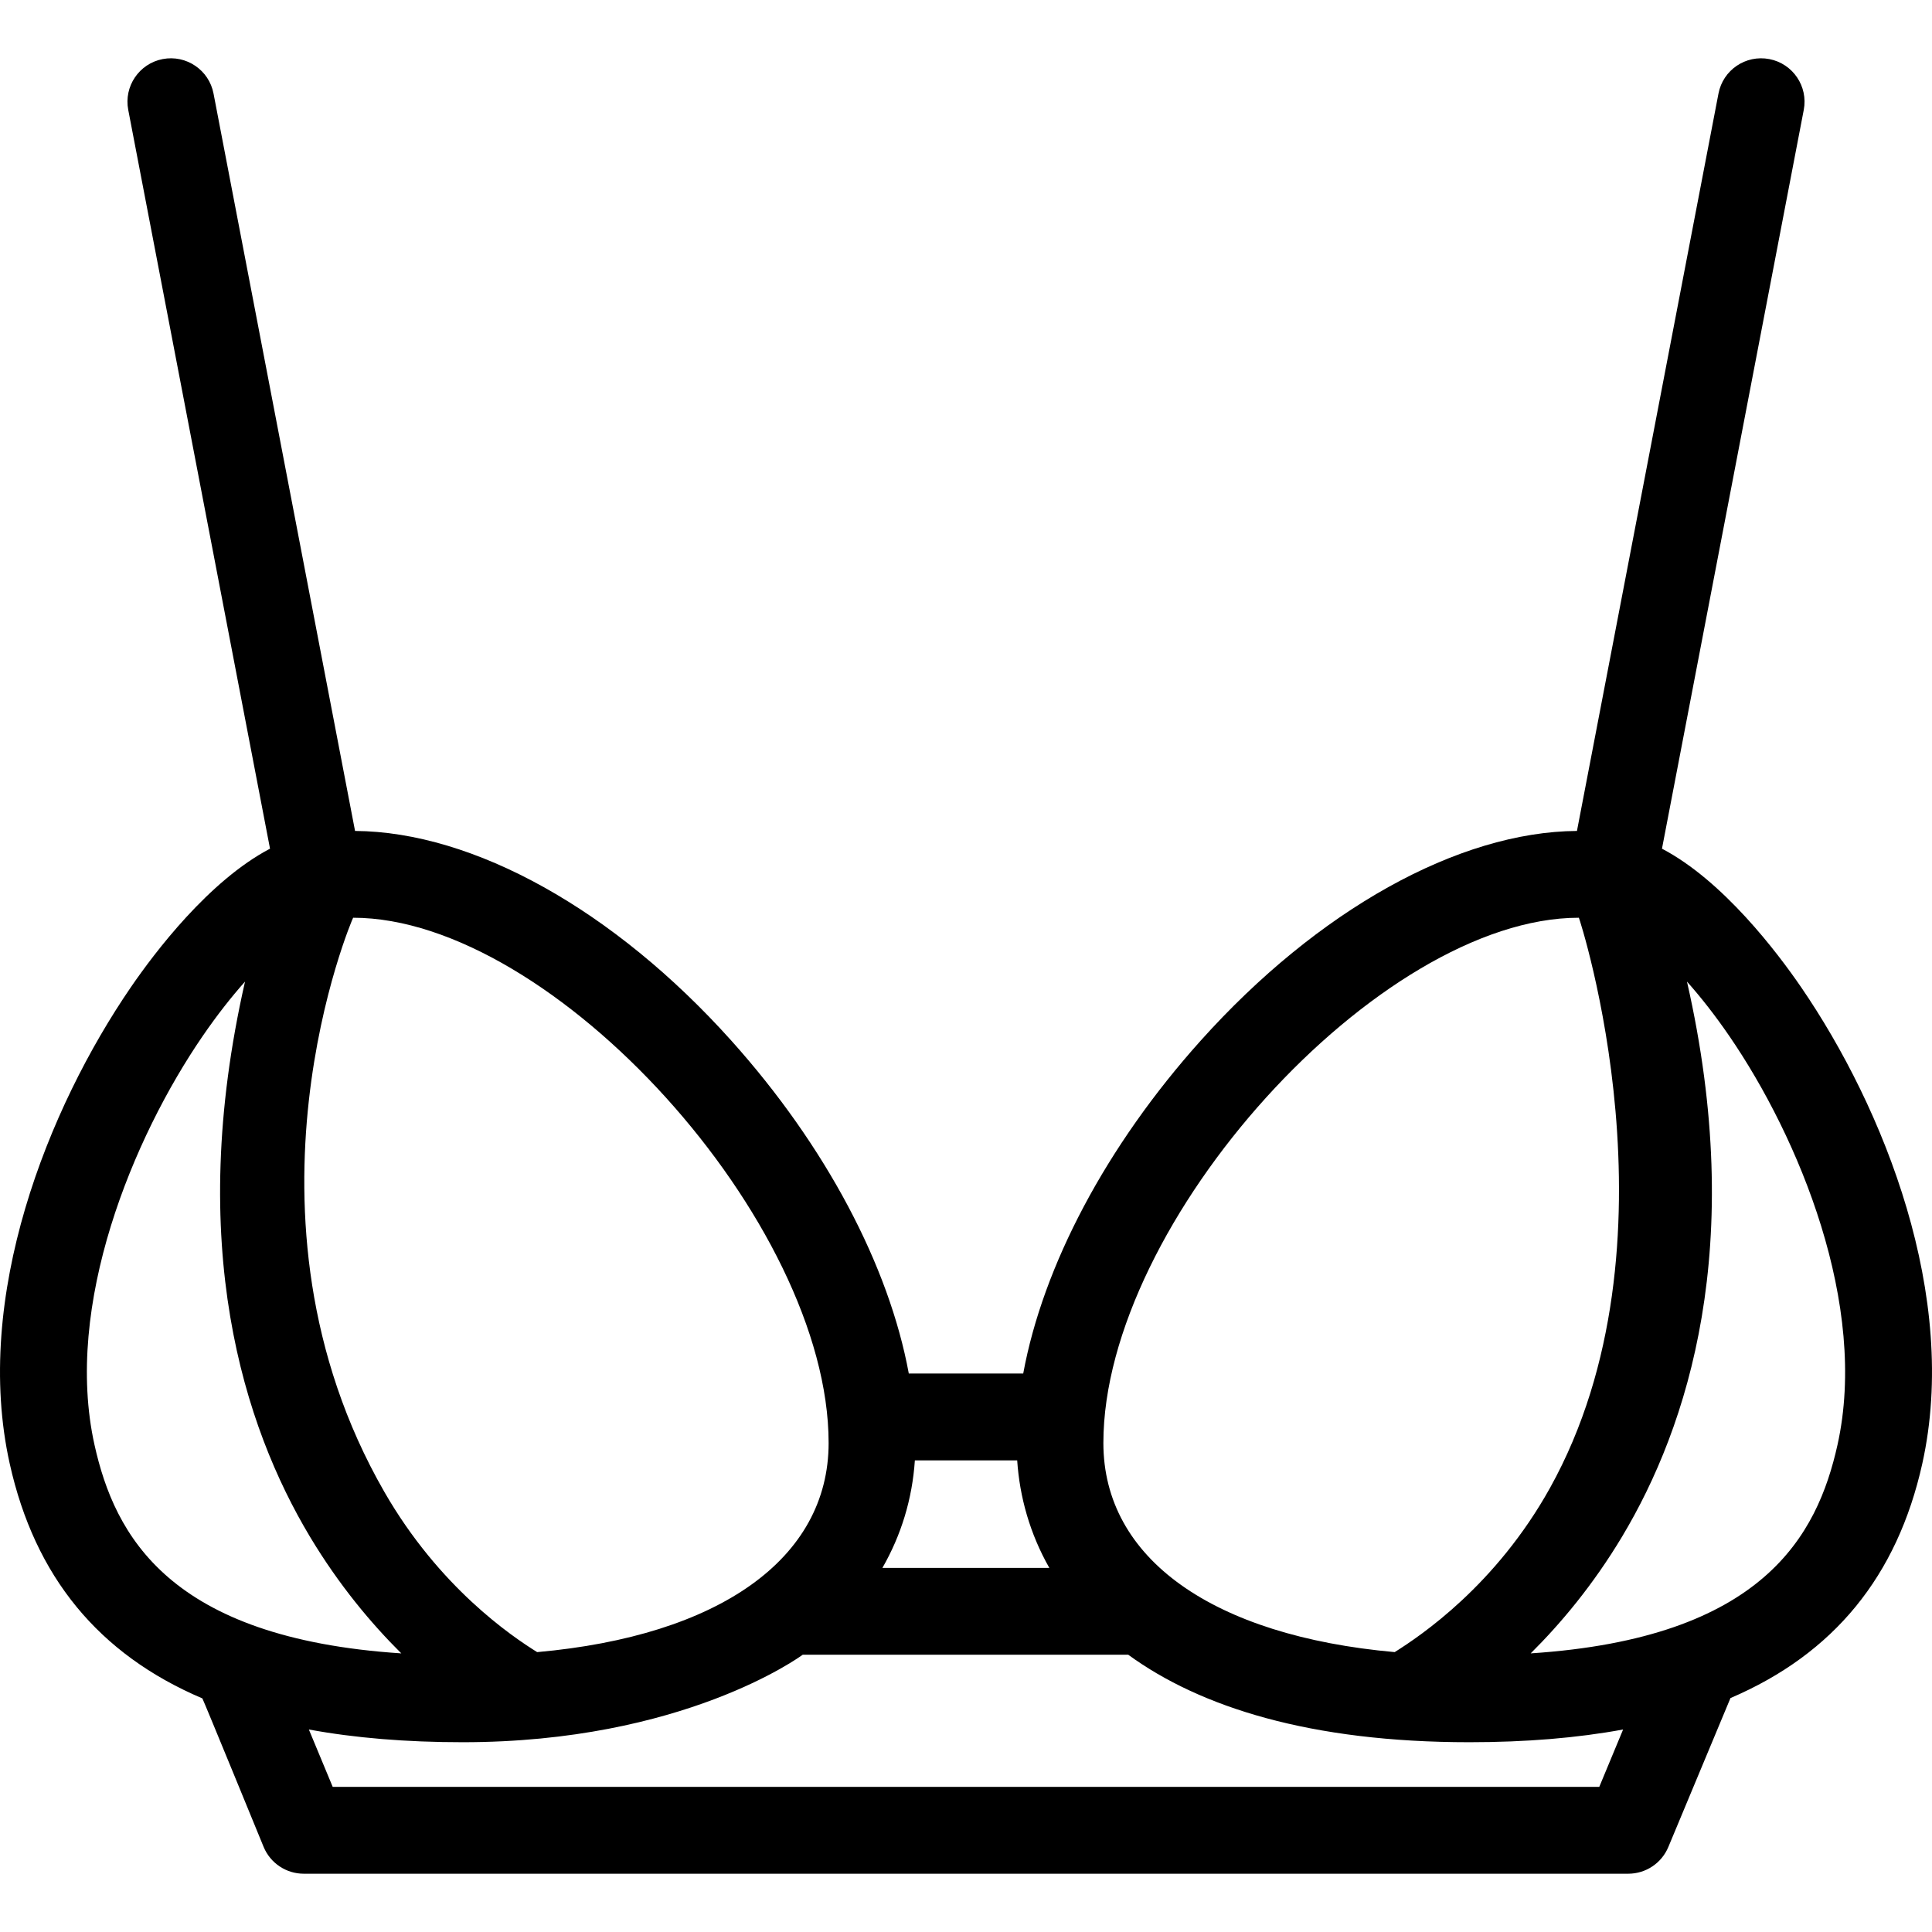
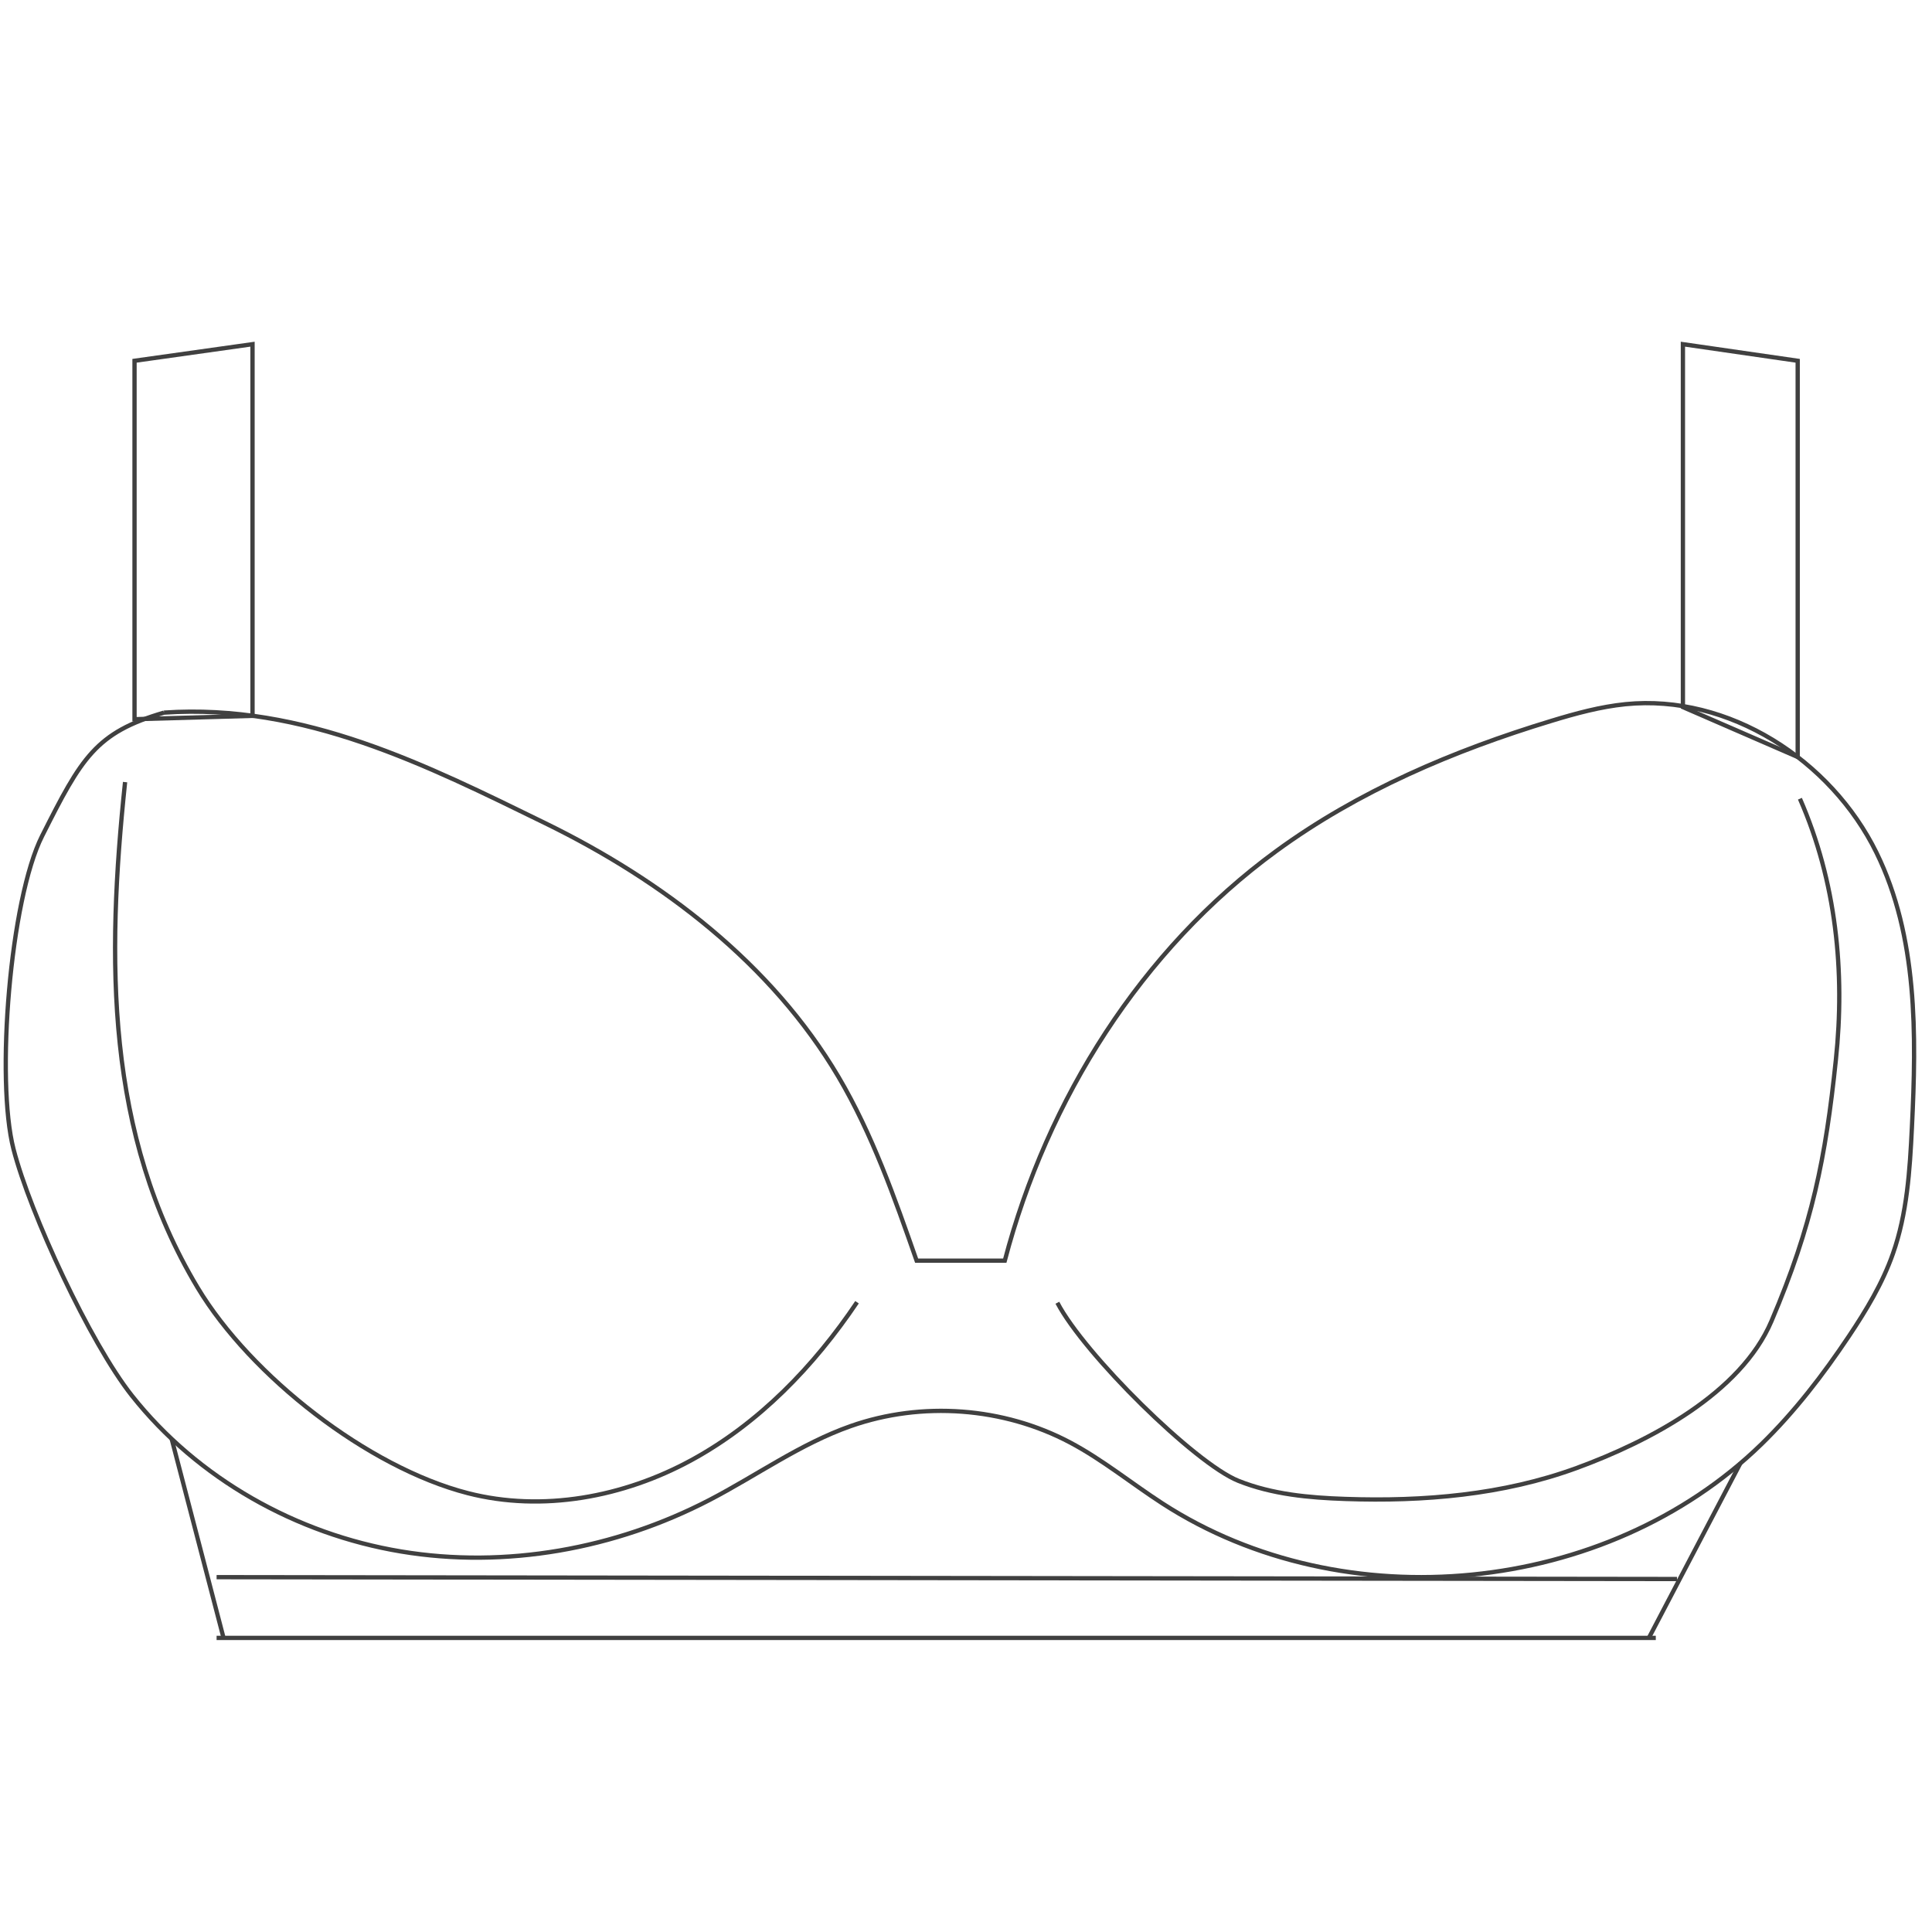
- <svg xmlns="http://www.w3.org/2000/svg" version="1.1" id="Capa_1" x="0px" y="0px" viewBox="0 0 333.705 333.705" style="enable-background:new 0 0 333.705 333.705;" xml:space="preserve">
-   <g>
-     <path d="M311.073,170.475c-4.061-5.917-13.445-18.351-24.008-23.886l24.49-127.606c0.781-4.068-1.885-7.998-5.951-8.779   c-4.08-0.779-8,1.884-8.779,5.952l-24.445,127.368c-20.48,0.144-44.746,13.657-64.99,36.22   c-16.309,18.178-27.23,38.889-30.654,57.499h-19.764c-3.424-18.611-14.346-39.322-30.654-57.499   c-20.244-22.563-44.51-36.077-64.992-36.22L36.881,16.155c-0.781-4.068-4.721-6.731-8.779-5.952   c-4.068,0.781-6.732,4.711-5.951,8.779l24.488,127.606c-10.56,5.535-19.945,17.967-24.006,23.884   C8.291,191.379-4.744,223.998,1.686,252.848c4.336,19.451,15.326,32.883,33.268,40.509c0.277,0.496,10.584,25.659,10.584,25.659   c1.162,2.798,3.895,4.622,6.926,4.622h228.777c3.029,0,5.762-1.823,6.926-4.621l10.729-25.718   c17.857-7.637,28.799-21.051,33.123-40.451C338.45,224,325.414,191.381,311.073,170.475z M272.711,158.516   c0.063,0,18.477,56.274-4.986,98.486c-9.34,16.801-22.283,25.501-26.824,28.359c-31.359-2.807-50.32-16.108-50.32-36.124   C190.58,211.084,238.17,158.516,272.711,158.516z M158.02,252.243h17.674c0.42,6.306,2.184,12.644,5.551,18.571h-28.83   C155.662,265.156,157.579,258.895,158.02,252.243z M60.995,158.516c34.539,0,82.129,52.568,82.129,90.722   c0,20.021-18.969,33.323-50.342,36.125c-4.449-2.771-16.922-11.197-26.396-27.679C38.856,209.79,60.93,158.516,60.995,158.516z    M16.327,249.584c-5.389-24.18,6.693-53.158,18.676-70.626c2.541-3.703,5.004-6.811,7.318-9.412   c-10.369,45.569-0.17,76.871,11.195,95.847c5.016,8.373,10.611,15.037,15.799,20.187C29.172,282.953,19.811,265.208,16.327,249.584   z M276.235,308.638H57.467l-4.119-9.91c7.949,1.463,16.797,2.196,26.566,2.196c38.064,0,58.303-14.797,58.734-15.109h56.23   c12.416,9.045,31.445,15.109,58.91,15.109c9.77,0,18.615-0.732,26.564-2.196L276.235,308.638z M317.377,249.584   c-3.482,15.625-12.846,33.37-52.988,35.995c5.188-5.15,10.783-11.814,15.799-20.187c11.367-18.975,21.564-50.277,11.195-95.847   c2.316,2.602,4.779,5.71,7.32,9.415C310.686,196.428,322.768,225.405,317.377,249.584z" />
+ <svg xmlns="http://www.w3.org/2000/svg" version="1.1" id="Warstwa_1" x="0px" y="0px" viewBox="0 0 2700 2700" style="enable-background:new 0 0 2700 2700;" xml:space="preserve">
+   <style type="text/css">
+ 	.st0{fill:none;stroke:#404040;stroke-width:6;stroke-miterlimit:10;}
+ </style>
+   <g id="XMLID_58_">
+     <polygon id="XMLID_132_" class="st0" points="188,504.2 352.9,481 352.9,1000.4 188,1005.1  " />
+     <polygon id="XMLID_131_" class="st0" points="2351.9,481 2512.3,504.2 2512.3,1057.9 2351.9,988.2  " />
+     <line id="XMLID_128_" class="st0" x1="239.9" y1="2010.8" x2="312.4" y2="2289" />
+     <line id="XMLID_125_" class="st0" x1="2432.1" y1="2045.1" x2="2304.3" y2="2289" />
+     <line id="XMLID_124_" class="st0" x1="2314" y1="2289" x2="302.7" y2="2289" />
+     <line id="XMLID_123_" class="st0" x1="302.7" y1="2204.1" x2="2343.6" y2="2206.7" />
+     <path id="XMLID_122_" class="st0" d="M229.2,995.9c-95.5,27.9-115.2,62.9-170.3,172.3c-44.8,88.8-65,340.9-40,437.8   c23.4,90.7,107,270.6,165.4,344.4c92,116.2,229.9,193.5,376.1,217.8s299.5-3.6,431-71.9c66-34.3,127.2-78.6,197.4-103.3   c99.5-35,213.5-26.5,306.7,22.9c45.6,24.2,85.9,57.3,129.2,85.3c254.1,164.4,620,128.2,836.9-82.9c46.4-45.2,86.1-96.9,122.1-150.7   c24.3-36.3,47.1-74.1,61.6-115.3c19.9-56.2,23.7-116.6,26.6-176.2c6.4-130.4,8.1-267-49.4-384.3   c-63.6-129.9-206.9-222.1-350.8-207.7c-35.4,3.6-69.8,13-103.9,23.4c-136.3,41.4-269.4,97.9-384.4,182   c-188.4,137.7-320,346.6-379.2,572.3c-41.1,0-82.1,0-123.2,0c-30.8-88-61.9-176.7-109.3-257c-93.3-157.8-245.5-274.2-410.2-354.6   C596.8,1069.7,424.7,982.6,229.2,995.9" />
+     <path id="XMLID_121_" class="st0" d="M174.8,1093c-26.1,248.5-27.2,492.2,101.4,706.5c74.2,123.6,238,251.3,377.6,287.2   c104.3,26.8,217.6,5.5,312.2-46c94.6-51.5,171.6-131.4,231.7-220.8" />
+     <path id="XMLID_144_" class="st0" d="M2515.4,1116.2c50.7,115.8,63.3,241.7,50.2,365.5c-14.3,136.2-32.7,230.3-90,364.7   c-42.9,100.6-169.6,167.6-272.3,205.2c-102.7,37.6-213.8,47-323.1,43.2c-50.8-1.7-102.3-6.4-149.5-25.3   c-60.7-24.3-215.3-176.7-253-248.9" />
  </g>
-   <g>
- </g>
-   <g>
- </g>
-   <g>
- </g>
-   <g>
- </g>
-   <g>
- </g>
-   <g>
- </g>
-   <g>
- </g>
-   <g>
- </g>
-   <g>
- </g>
-   <g>
- </g>
-   <g>
- </g>
-   <g>
- </g>
-   <g>
- </g>
-   <g>
- </g>
-   <g>
- </g>
</svg>
